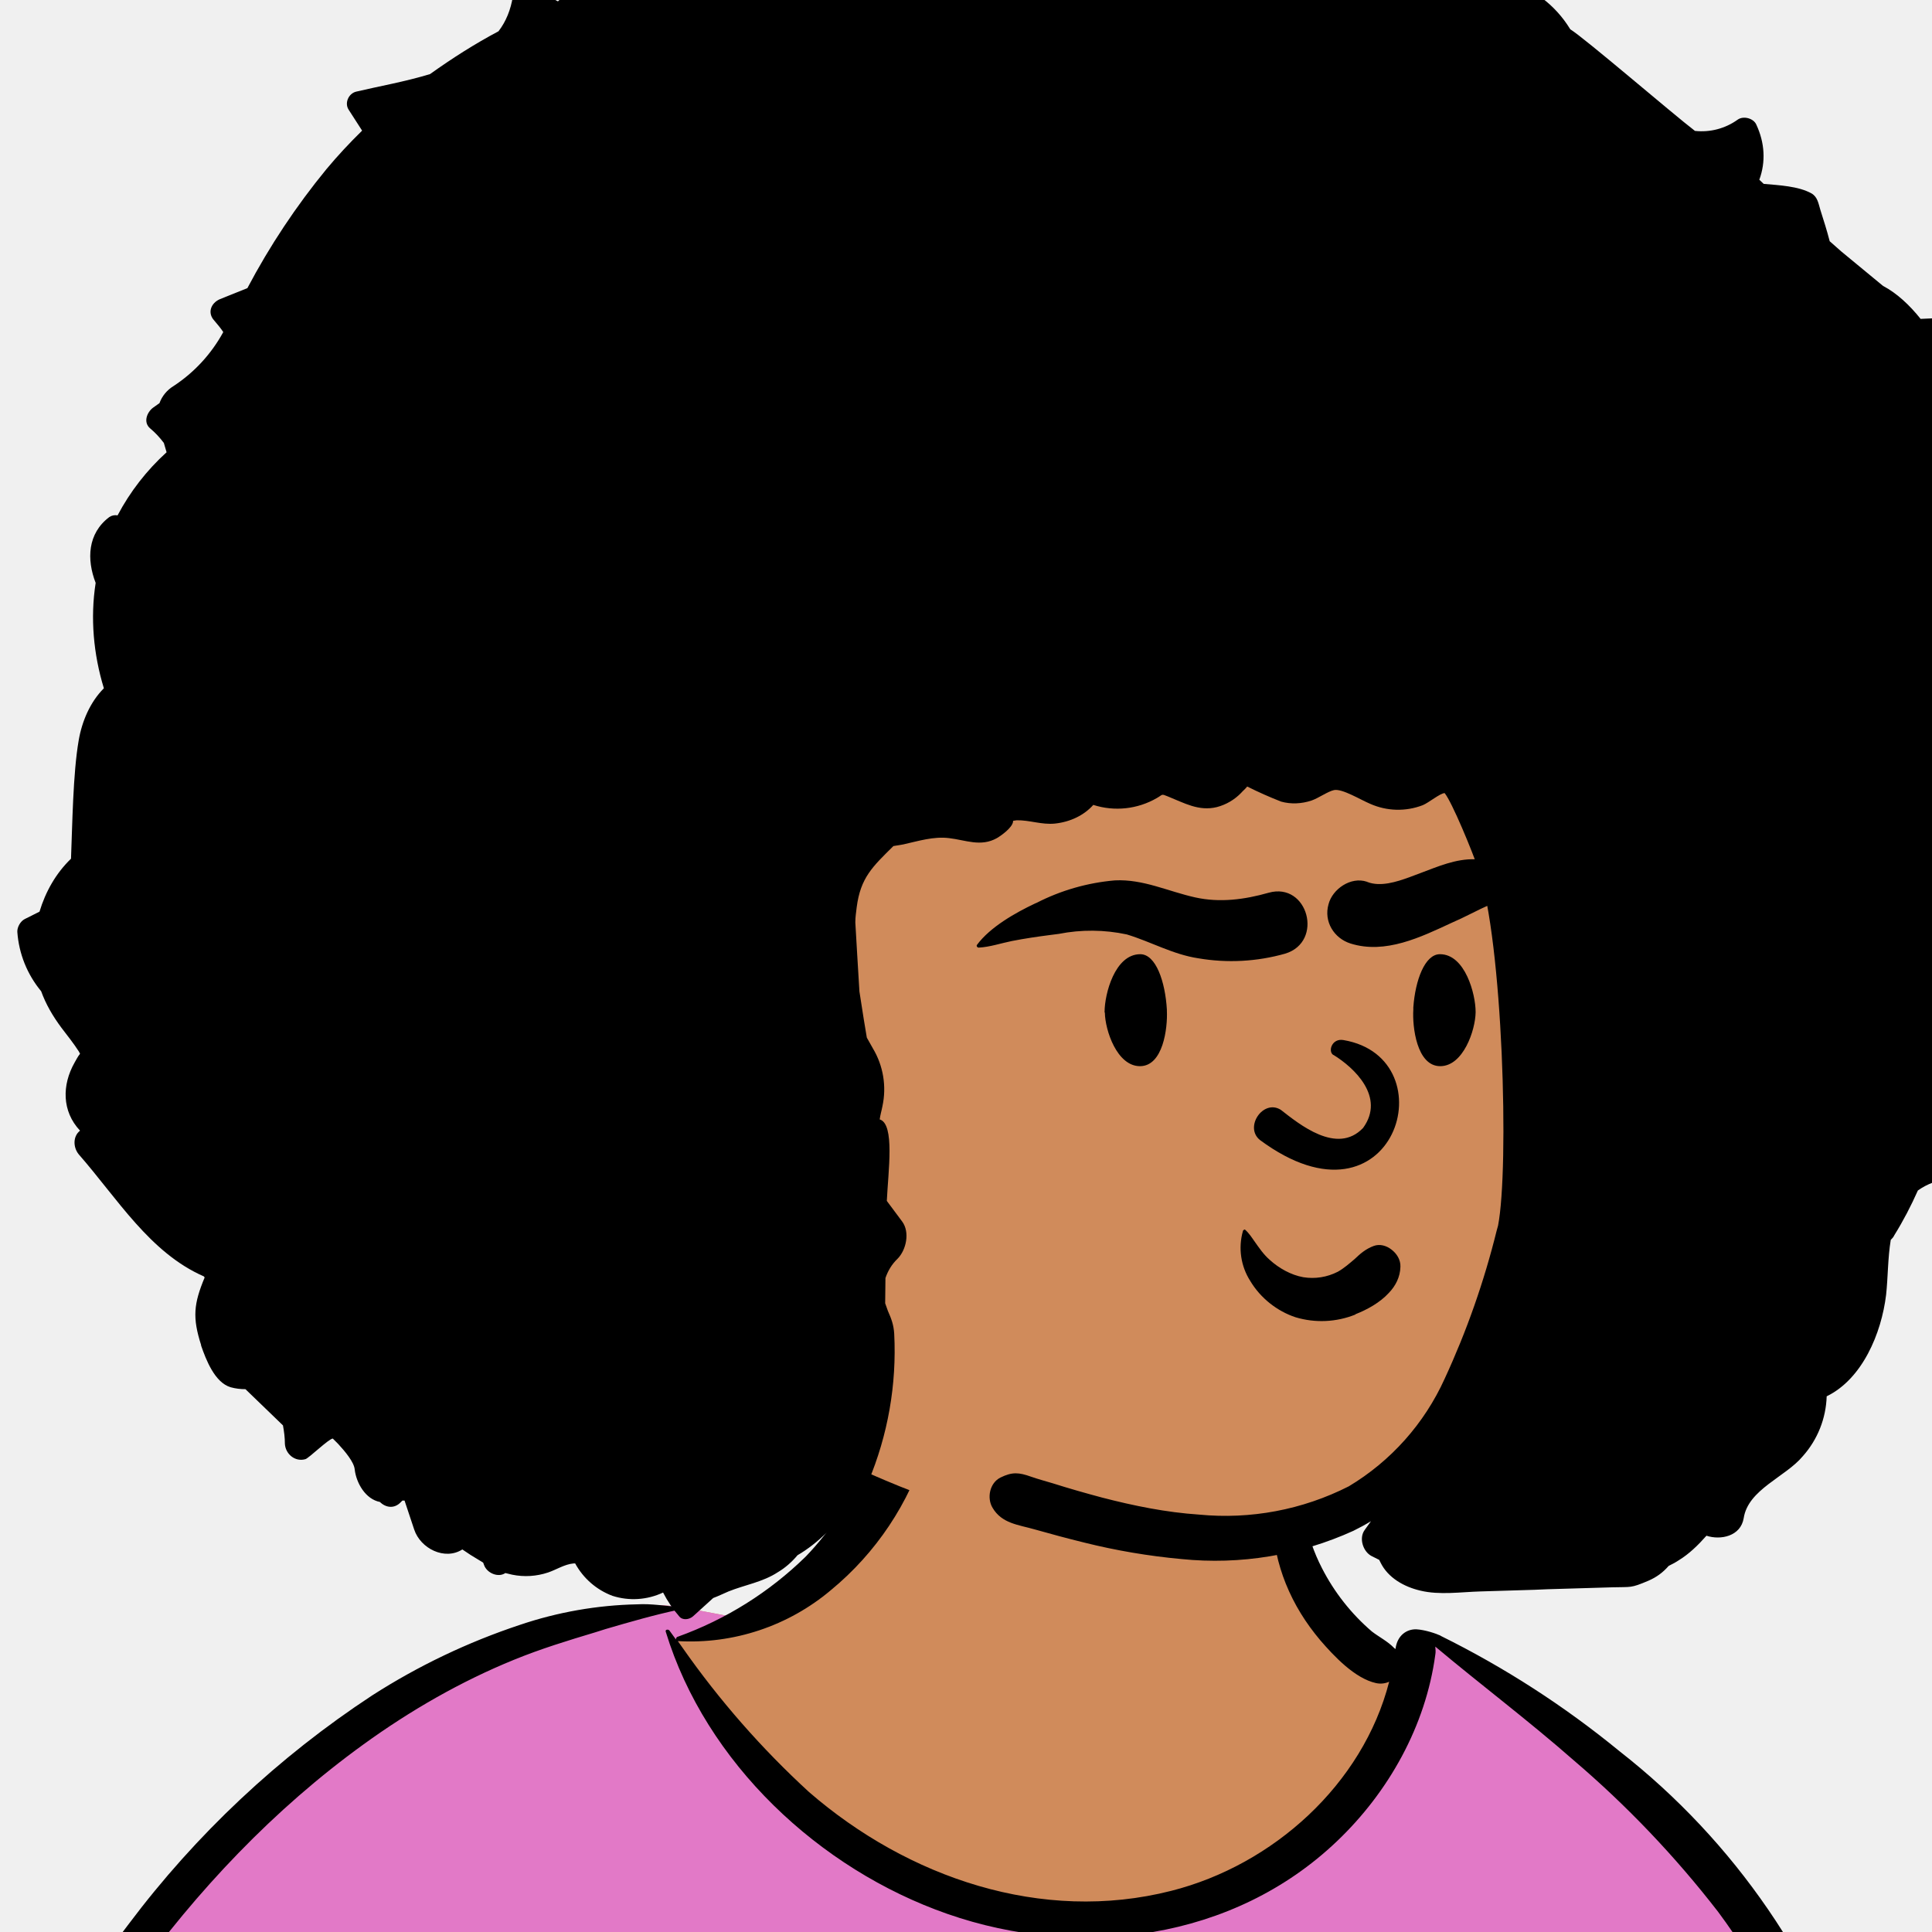
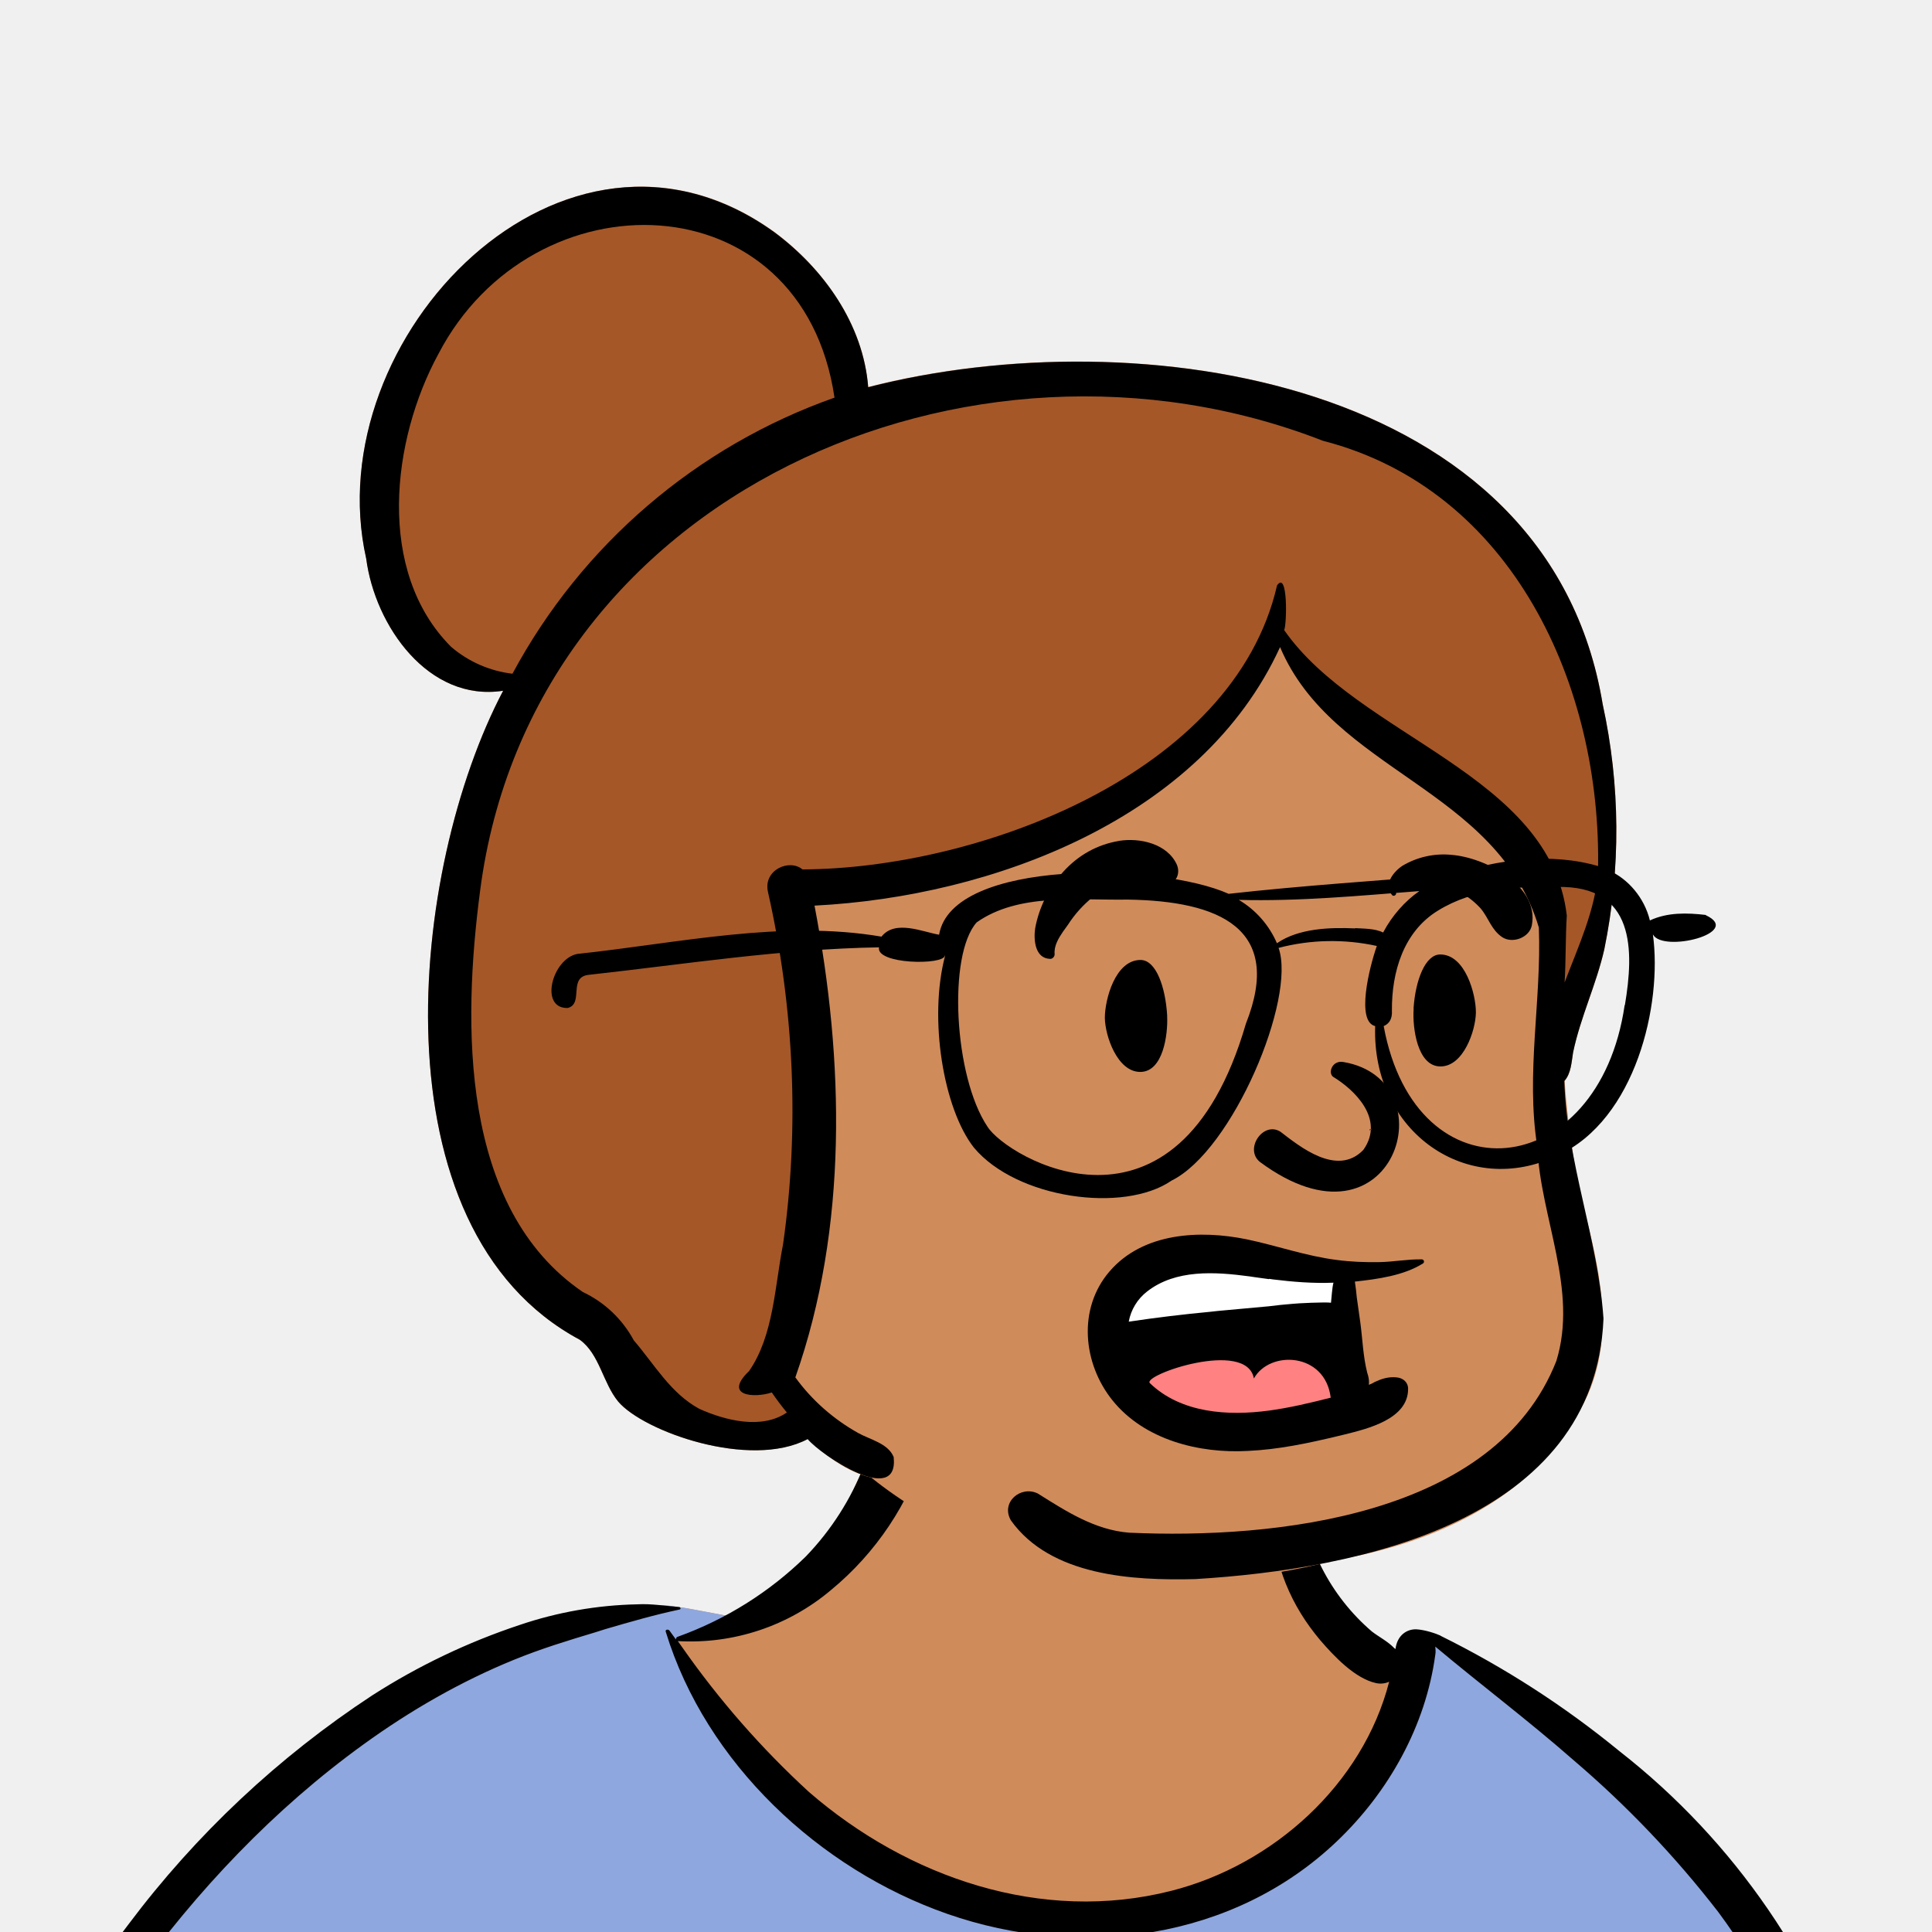
<svg xmlns="http://www.w3.org/2000/svg" viewBox="0 0 704 704" fill="none" shape-rendering="auto" width="256" height="256">
  <mask id="viewboxMask">
    <rect width="704" height="704" rx="0" ry="0" x="0" y="0" fill="#fff" />
  </mask>
  <g mask="url(#viewboxMask)">
    <g fill-rule="evenodd" clip-rule="evenodd">
      <path d="M705.3 1074a2351.1 2351.1 0 0 1-15.6-101c-1-7.7-2.5-16.4 2.7-22 7.3-8 14-14.8 14.8-26.2.8-10.7-2.8-22.4-5-32.8a809.4 809.4 0 0 0-17.3-64.7c-6.6-21.7-13.9-43.2-21.3-64.6-6.9-20-13.5-40.3-22.5-59.5-17-36.5-46-63.5-81.6-81.6-9-4.5-27-20.5-36.3-24-8.5-3.4-8.5 6.3-16.9 2.6-6.7-2.9-13-6.7-16.7-13.2-4-7-14.3-16.9-15.9-25-3.3-17.4.3-32.2-12-45.3a90 90 0 0 0-41.1-23.8c-33.7-9.3-78.5-2.8-98.8 28.5-9.7 14.9-13 33-26.2 45.1-11.4 10.7-8.8 18-23.6 23.4-.9.3-23.6-4.5-24.4-4.2-16.2-3.5-31.7 6.2-46.5 11.8a325.4 325.4 0 0 0-63 32.3 399.2 399.2 0 0 0-102.3 98.5 482.5 482.5 0 0 0-76.4 161c-1.7 6.4-3.5 13-1.5 19.4 1.7 5.3 5.4 9.2 9.8 12.4 6 4.3 18 7 17.7 15.7-.1 6.6-2.4 13.5-3.5 20-1.3 7.7-2.3 15.5-3.4 23.2-4.8 35.4-8.6 71-10.3 106.6a920 920 0 0 0-.5 106c.1 2.3.8 4.5 2 6.2-1 .4-1.2 2.4.1 2.7l2.7.5a12 12 0 0 0 7 2.4l5.5.2c19.3 4 38.6 7.9 58.1 10.8 23.8 3.5 47.6 6.3 71.5 8.7 49.2 4.8 98 3.2 147.1.6a1877 1877 0 0 1 147.4-2c49.2 1.4 98.4 3.5 147.6 4.4 55 1 110-.5 164.8-5 7.5-.5 12.2-6.5 10.7-14-8.9-44.7-19-89.1-27-134Z" fill="#d08b5b" />
-       <path d="m201 597.5 1.2-.4c14.5-5.7 29.6-14.8 45.4-11.4.5-.2 10.8 1.9 17.9 3.2l-6.7 7L247 598c40.7 67.1 88.8 100.7 144.3 100.7 55.5 0 97.7-33.6 126.4-100.7l4-1c.4 0 1 .2 1.5.4 9.3 3.6 27.4 19.6 36.3 24.1 35.6 18 64.5 45 81.6 81.6 8.7 18.6 15.2 38 21.8 57.5l.7 2c7.4 21.4 14.7 43 21.3 64.6 6.3 20.4 12 41 16.6 61.8l.7 2.9c2.2 10.4 5.8 22 5 32.8a29 29 0 0 1-3 10.7l-80.4 29 38.4 261.3c-35.1 1.5-70.3 2-105.5 1.3-49.2-.9-98.4-3-147.6-4.3-47.7-1.2-95.3-.7-143 1.7l-12 .6a946.3 946.3 0 0 1-139.5-1l-3.1-.3v-38.3l16.3-212.9-83-15.6-81.3-39.5a21.7 21.7 0 0 1-5.6-8.8c-1.9-6-.5-12 1-18l.5-1.3a492.8 492.8 0 0 1 76.4-161A399.3 399.3 0 0 1 138 629.7c19.8-13 40.9-23.9 63-32.3Z" fill="#e279c7" />
+       <path d="m201 597.5 1.2-.4c14.5-5.7 29.6-14.8 45.4-11.4.5-.2 10.8 1.9 17.9 3.2l-6.7 7L247 598c40.7 67.1 88.8 100.7 144.3 100.7 55.5 0 97.7-33.6 126.4-100.7l4-1c.4 0 1 .2 1.5.4 9.3 3.6 27.4 19.6 36.3 24.1 35.6 18 64.5 45 81.6 81.6 8.7 18.6 15.2 38 21.8 57.5l.7 2c7.4 21.4 14.7 43 21.3 64.6 6.3 20.4 12 41 16.6 61.8l.7 2.9c2.2 10.4 5.8 22 5 32.8a29 29 0 0 1-3 10.7l-80.4 29 38.4 261.3c-35.1 1.5-70.3 2-105.5 1.3-49.2-.9-98.4-3-147.6-4.3-47.7-1.2-95.3-.7-143 1.7l-12 .6a946.3 946.3 0 0 1-139.5-1l-3.1-.3v-38.3l16.3-212.9-83-15.6-81.3-39.5a21.7 21.7 0 0 1-5.6-8.8c-1.9-6-.5-12 1-18l.5-1.3a492.8 492.8 0 0 1 76.4-161A399.3 399.3 0 0 1 138 629.7c19.8-13 40.9-23.9 63-32.3Z" fill="#8fa7df" />
      <path d="M232.2 584.6c5.1-.3 10.3.6 15.4 1 .4.1.6.8 0 .9-9 1.9-18 4.5-26.9 7.1l-3.8 1.2c-10 3-19.8 6-29.6 10-19.4 7.9-37.8 18.5-54.8 30.8C67.2 682.8 20 754.3-9.9 828.3a526 526 0 0 0-24.3 77c-.4 1.6-2 5.4-1 7 .7 1.3 3.6 2.1 5 2.9l4.5 2.3 25.2 12.9 2.3 1.1c38 18.6 78.4 34.4 121 35.5l.4-3.7a342 342 0 0 1 9.9-60c.3-1 1.6-.6 1.7.3 3 23.1 2 46.4 1 69.7-1.8 41-4.3 82.2-6.5 123.3-1.2 20.6-2.6 41-3.9 61.7-1.3 20.5-1.7 41.6-4.7 62-.6 4.6-6 7-10 6.6-4.4-.5-7.9-4.5-8-9 0-11.9 1.5-24 2.4-35.8l2.5-33.8c3.1-41.1 6.8-82.2 10.2-123.3a4771 4771 0 0 1 3.8-43.7C76.4 979.8 34.2 963-6.1 943.5c-.6 13.2-2 26.5-3.4 39.6-3.8 36.8-7.1 73.6-9.6 110.5a2254.2 2254.2 0 0 0-4.2 92.7l-.2 7c0 4.4-.5 8.5-4.3 11.7-3.7 3.3-8.9 3.5-12.6 0-5-4.6-4.2-10.9-4-17.1a1675.6 1675.6 0 0 1 1.8-47.2 1321 1321 0 0 1 10.5-109.5l2-14c3.5-26 7.5-52.7 15.5-77.9-3.1-1.5-6.2-3-9.3-4.7-5.5-2.7-11.2-5.4-16.6-8.4-4.2-2.5-7.9-5.8-9-10.8-1.4-5.5.6-11.5 2-16.9v-.4a502 502 0 0 1 26.6-80 523.2 523.2 0 0 1 67.8-117 353.8 353.8 0 0 1 88.7-83.3 239 239 0 0 1 53.8-25.7 142.6 142.6 0 0 1 42.8-7.5Zm90.1-66c6-6.5 18.1.2 15.2 8.8a108.2 108.2 0 0 1-34.7 52A79.4 79.4 0 0 1 247 598l1.7 2.4a321.1 321.1 0 0 0 46.1 52.6c36 31.2 84.8 48 132 36 37.1-9.4 69.8-38.8 79.4-76.2-1.3.6-3 .9-4.8.5-7.7-1.7-15.3-9.8-20.3-15.6-5.3-6.3-9.5-13-12.6-20.7-5.6-14-7.4-32.1.3-45.7 1-1.7 3-.7 3.3 1l.3 2.5c1.5 12.7 3.3 25 9.3 36.6a76 76 0 0 0 18.2 23.1c2.6 2 5.8 3.6 8.1 6l.5.4c.6-5 4.1-7.3 7.6-7.2 3.3.2 7.3 1.6 8.8 2.3l.1.1a341 341 0 0 1 65.1 42 259 259 0 0 1 88.4 129c7.5 25.3 11.8 51.4 16.3 77.4l2.8 16c4.2 23.9 8.9 48.4 18.4 70.7 2.5 5.7.6 11.1-5.5 13.4A1493 1493 0 0 1 688 953c3.7 16 6 32.5 8.7 48.5 6 34.1 13.2 68 19.4 102 3.2 17.5 6.1 35 9.3 52.3l4.7 25.2 2.4 13.6.1.7c.5 2.4 1 4.9.4 7.3-.8 2.7-2.9 4.6-4.8 6.6-1.6 1.6-3.8 1.6-5.7.7l-.7-.3c-3.4-1.6-6-3.2-7.3-7-.7-2.5-1-5.2-1.5-7.7a3535.6 3535.6 0 0 1-7.8-43.6l-1.6-9.1c-5.2-31.4-10.2-62.9-12.8-94.5-1-14-2.3-28.1-3.5-42.2l-.9-10.5c-1.1-13.3-2.5-27-2.7-40.5l-4.5 1.6L657 964c-5.5 2-12.5 6-18.4 5.2-2.9-.3-5-1.2-6.8-2.9 2 28.8 4.8 57.4 8.5 86a1965.7 1965.7 0 0 0 22 135c.6 3.2 1.4 6.4 1.9 9.6.5 3.7-.5 5.9-2.5 9-1.7 2.4-5 3.7-7.8 2-3.6-2.3-5.5-4.3-6.5-8.4-1-3.7-1.6-7.6-2.3-11.4a1654.2 1654.2 0 0 1-11.4-65.2c-7.8-52-12.7-104.4-15.2-156.8a1388 1388 0 0 1-1.4-77.8c0-13.3.5-26.6 1.4-39.9 1-13.4 3-26.5 4.8-39.8 0-.5.7-.5.7 0 .8 14.9 2.1 29.8 2.8 44.7.6 14.3.9 28.5 1.4 42.8.6 18.7 1.5 37.5 2.7 56.2a9.6 9.6 0 0 1 8.5-3.1c4.7-1 9.7-3.4 14.1-5l16.8-5.5 26.4-8.7a679 679 0 0 1-18-80.8l-2-12.3c-4-24.2-8.5-48.5-15.8-72a229.8 229.8 0 0 0-34.8-68.2 370.2 370.2 0 0 0-52.7-55.3C557 627 539.7 614 523 600c.1.9.2 2 0 3-3.5 25.9-17 50-35.8 67.9-37.7 36-93.6 43.4-142 26.5-46.7-16.3-88-55-102.6-102.8-.3-.8.8-1 1.3-.5l2.4 3.3c0-.4.2-.9.7-1a129 129 0 0 0 46.6-29.2 100.2 100.2 0 0 0 21.3-33.3l.4-1c1.7-5 3.2-10.2 7-14.2Z" fill="#000" />
    </g>
    <g transform="matrix(.99789 0 0 1 156 62)">
      <g fill-rule="evenodd" clip-rule="evenodd">
-         <path d="M408.5 275c-6.9-83.7-27.8-157.8-126-161a343 343 0 0 0-130.3 27.2C53.2 191 21.7 372.4 109 445.4a1 1 0 0 0 0 1.6c18 12.1 38 22.1 58.1 30.5 53.5 22.6 116.4 32.4 171 7.9 83.2-35.4 84.4-134 70.4-210.5Z" fill="#d08b5b" />
-         <path d="M572.3 236c3.4-3.1 6-7.2 7.3-11.7 1.1-4.1 1.2-8.6 0-12.8-1.4-4.4-4.3-8-3.6-12.5 0-.5.2-1 .3-1.4 2.5-8.7 8.6-15 6.4-24.5-.6-2.7-1.7-5.2-3.4-7l.5-6.4a33.5 33.5 0 0 0-.4-26.8c-.4-4.2-1.2-8.4-2.2-12.6.5-3.7-.1-7.7-1.3-11-2-5.6-4.6-11.1-7.4-16.6.3-1.5.2-3-.7-4.5a41.7 41.7 0 0 0-5.5-7l-4.3-7.6-2.2-3.8c2.2-4 3.4-8 1-12.9a6 6 0 0 0-5.2-3l-6.6.3c-4-5-8.7-9.4-13.7-12L516 29.6l-4.2-3.7c-1-3.9-2.2-7.6-3.4-11.4-.7-2.3-1-4.7-3.2-6-4.8-2.7-12-3-17.5-3.5l-1.6-1.5c2.4-6.5 2-13.5-1.1-20.1-1-2.3-4.7-3.3-6.8-1.8a22.6 22.6 0 0 1-15.6 4.1c-8-6.1-40.5-34-45.5-37l-.2-.3a40.7 40.7 0 0 0-10-11l-1.7-1.8a21 21 0 0 1 4.5-10.4c3.6-4.3-.8-9.8-5.8-7.5l-1 .5c-4 1.7-8.2 3.5-12.6 5.1-1.6-.6-3.3-1.1-4.8-1.8L369.5-85c-2.7-1.1-5.5-2-8-3.3-1-6-7-9.8-13.1-9.6a11.6 11.6 0 0 1 2.3-4.2c3.2-3.7-1-10.6-5.6-7.3l-1 .7-3.8 2.5c-2.1-1-4.5-1.1-7-.2a71.4 71.4 0 0 0-15.3 7.7l-.6.4a13.1 13.1 0 0 0-9.6-4.8h-.2a12.6 12.6 0 0 0-11.8-5.6c.3-5.6-5.3-10.6-10.4-11.2a12 12 0 0 0-13.1 8.6l-1.5 4.8a52.7 52.7 0 0 0-14.6-5c-11.6-2-23 .1-34.2 3.3l-3.3 1-4.5-5.5c-2.5-3-8.4-.6-8 3.3.2 2.7-.9 4.7-2.6 6a38.4 38.4 0 0 1-16-1.3c-1.9-.7-4.1-2.6-5.2-4.3-4-6.4-14.4-8.2-19.4-2-5.1-2.3-11.7.8-14.6 5.3-1.5 2.3-4.6 3.6-8.6 4.7-3 .8-6 1.4-9 2-1.4-1.9-4.3-3.1-6.4-1.6l-4.1 3.3a59 59 0 0 1-31-2.6c-8.5-3.5-16.3 6-15 14-2.4 1.2-5 2-7.5 3.4a30 30 0 0 0-13.6 16c-2 1.6-3.9 3.2-5.8 5l-9.5-5c-2.4-1.1-6.4-.3-6.9 2.9-.8 5.2-2.6 9.5-5.3 13C17-46 8.7-40.7.7-35c-9.2 2.8-19 4.5-27 6.4-2.8.7-4.3 4.2-2.7 6.6l4.9 7.6c-4.6 4.5-8.9 9.1-13 14A259 259 0 0 0-66 43l-10 4c-3.3 1.4-4.7 5-2.1 7.8 1.2 1.4 2.3 2.7 3.3 4.2A55 55 0 0 1-93 78.7a12.2 12.2 0 0 0-5.1 6.2l-2.4 1.7c-2.2 1.7-3.6 5.3-1 7.5 1.8 1.5 3.5 3.3 5 5.3l1 3.4a84.2 84.2 0 0 0-17.9 23 4 4 0 0 0-3 .6c-8 6-8.3 15.5-5 24-2 12.8-.8 26 3 38.4-5 5-8 12-9.2 19-2.1 12.1-2.3 30.8-2.8 43.1-5.5 5.3-9.3 12-11.5 19.3l-5.4 2.7c-1.6.8-2.8 3-2.7 4.7a38 38 0 0 0 8.7 21.6c1.7 4.7 4.2 9 7.4 13.3 2.2 2.9 4.4 5.6 6.4 8.7l.4.8c-.8.9-1.4 2.2-2 3.2-4.6 8.1-4.7 17.7 2 24.8-2.6 2-2.6 6-.5 8.6 14.2 16.2 26 35.9 45.7 44.5l.3.4c-4 9.6-4.5 14.6-1.3 24.6v.2c1.8 5.2 5 13.5 10.8 15.2 1.8.5 3.6.7 5.4.7l13.7 13.2c.4 2.2.7 4.4.7 6.7.2 3.7 3.7 6.7 7.5 5.6 1.3-.4 8.6-7.5 10-7.5l2 2c2.4 2.6 5.8 6.6 6 9.3.6 5 4 10.8 9.2 11.8 2 2 5.2 2.7 7.7 0l.5-.5h.8l3.5 10.5c2.3 7 11.2 11.4 17.6 7.3l3 2 4.6 2.8.3.8c1 3 5.2 4.8 7.8 3l2.5.6c4.4.9 8.9.6 13.1-.8 3-1 6-3 9.3-3.3h.6a25.8 25.8 0 0 0 13.6 11.8 25.3 25.3 0 0 0 18.5-1.2 43 43 0 0 0 5.9 8.7c1.2 1.5 3.6 1.2 5 0l7.4-6.7c1.9-.7 3.7-1.6 5.6-2.4 6-2.4 12.5-3.4 18-7 2.7-1.6 5.1-3.7 7.2-6.2 3.8-2.2 7.3-5 10.5-8.1 1.6 0 3.2-.4 4.8-1.2a20 20 0 0 0 10.5-17.4 122.6 122.6 0 0 0 9.5-54c-.2-3.2-1-5.4-2.3-8.3l-1-2.8.1-9.2c.9-2.6 2.3-5 4.4-7 3.2-3.2 4.6-9.7 1.7-13.6l-5.6-7.5c.5-10.8 3-28-2.6-29.7.2-1.6.7-3.2 1-4.8a29 29 0 0 0-3.5-21.1l-2.2-3.9-1.1-6.6-1.6-10.2-.8-13.2-.7-12c0-2 .3-3.7.5-5.5 1.4-10.8 5.8-14.8 13.4-22.3a80 80 0 0 0 3.6-.6c5.4-1.2 11.1-3 16.7-2.3 6.1.7 11.6 3.3 17.5 0 1.7-1 5.6-3.8 5.9-6v-.3l1.3-.2c4.7-.1 9.2 1.7 14 1.2 5.6-.6 10.6-3 14-6.8a28.8 28.8 0 0 0 23.2-2.5c2.3-1.3 1.5-1.6 4-.6 6 2.4 11.3 5.5 17.9 3.9a19 19 0 0 0 8.9-5.2c.5-.6 1.5-1.4 2.2-2.3a146 146 0 0 0 12.4 5.5c3.6 1 7.5.8 11.1-.4 2.6-.9 5.9-3.3 8.2-3.8 3-.6 9.6 3.5 13.2 5a25.1 25.1 0 0 0 19.2.5c2.2-.9 6.4-4.4 8-4.4 2.7 3.3 10.1 21.2 12.3 27.7 9 26.4 11.3 108.8 7.2 129.9l-.5 1.8a299 299 0 0 1-19 54 88 88 0 0 1-35 39.2 99.7 99.7 0 0 1-54.7 10.3c-12-.8-23.8-3.2-35.4-6.2-6-1.6-12-3.3-18-5.2-2.7-.8-5.3-1.5-7.9-2.4-4.5-1.6-6.9-1.8-11.2.3-4 2-5 7.5-2.9 11 3.4 5.8 9.5 6.2 15.4 7.9 6 1.7 12 3.3 18.1 4.8a235 235 0 0 0 35.5 6 122 122 0 0 0 62.8-10.3c2.2-1.1 4.3-2.2 6.4-3.5l-2.3 3.2c-2.2 3-.6 7.9 2.5 9.5l2.8 1.4.5 1c2.7 5.5 8.5 8.8 14.5 10.2 7 1.7 14.8.5 22 .3l19.8-.6 4.7-.2 23.6-.7c7-.2 6.6.4 13.2-2.4 3-1.3 5.3-3 7.4-5.4 1.2-.6 2.4-1.2 3.6-2 3.8-2.3 7.1-5.5 10.2-9 5.2 1.7 12.5.2 13.6-6.4 1.6-10.5 15.3-15 21.6-22.6a34.3 34.3 0 0 0 8.7-21.8c13-6.3 20-22.9 21.7-37 .7-6.4.6-13.4 1.7-20 .5-.5 1-1 1.3-1.7 3.3-5.3 6.1-10.7 8.6-16.3 3.4-2.4 7.5-4 11.8-4.2a9.3 9.3 0 0 0 2.5-18.2h-.2a26.2 26.2 0 0 0-.8-21.3l.4-2.1c5.7-6 8.9-14.5 8.5-22.7 2.6-1.8 5.5-3.2 8.6-4 4.9-1.4 5-7.3 1.3-10-1.4-1-2.6-2.3-3.6-3.7a23.5 23.5 0 0 0-3.6-22.3l9.7-12.4c2.1-2.7 3.3-7.4 0-10l-6.3-5Z" fill="#000" />
+         <path d="M428.9 194.6C409.2 75.4 258.7 54 160.7 79c-1.8-22.9-16.3-43.1-34.3-56.5-76.6-55-167.2 38.5-149 119 3.2 24.5 22.7 52.4 50 48.2-34.3 65-47.7 196 28 236.5 7.2 5.2 8.4 15.7 14 22.5 9.2 10.9 48.1 24.8 69.2 13.6 6.6 6.1 14.2 12 23.2 14.1 46.1 37 113.5 45.3 169.7 30 34.6-5.8 70.5-21.4 88.3-53.3 15.1-24.3 8.2-52.8 1.2-78.4-3-14.2-4.9-28.4-6-42.8 2.4-2.9 2.5-6.8 3.1-10.5 2.7-12.8 8.5-24.7 11.4-37.5a215 215 0 0 0-.6-89.3" fill="#d08b5b" />
+         <path d="M1 65.5a88.2 88.2 0 0 1 83.8-48.2c34.2 2.5 60.3 26 66.3 64l.2 1.2.4 2.5-.4.1.2.3.3.5 1.3 2 .8 1 2.5 3.7.2.2.6.8 1-.4a246.5 246.5 0 0 1 166.4 1.4l1.6.6 1.5.6.8.2a126.1 126.1 0 0 1 76.6 59.1l.6 1 .5.9c16.3 28 24.7 62.6 24.1 97.3v1.3l-.1 1a98 98 0 0 1-7.2 27.2l-.6 1.4-.8 2.2-2.7 6.8-.7 1.7-7.7 20.1 1.5-20.2.3-7.2v-.6l.2-8.6v-1.9l.1-2.4v-1.2l.2-1.8v-.8A58.5 58.5 0 0 0 395 237l-.5-.5-.5-.5-.7-.7c-7.5-7.3-15-12.9-30.7-23.2l-.7-.4-9-6-3.5-2.2c-7.5-5-12.1-8.1-17-11.9l-1-.8-.8-.6a101 101 0 0 1-20-20.2l-.5-.7-1-1.4.8-1.5v-.8a32.4 32.4 0 0 0 .4-3.5v-1l-.2.5c-9.7 28-32.7 51.5-65.2 68.7l-1 .6-1 .5c-32 16.6-71.2 26-105.1 26.4h-2.1l-1-.7c-3-2.6-8.8.6-7.7 5.2 9.6 42.2 11.6 86 5.8 128.1l-.3 1.5v.1l-.2 1.2-.6 3.4-.3 2-1.2 8.3-.6 3.5-.2 1.4a66 66 0 0 1-9.5 27.1l-.5.7-.4.4-.5.5c-1 1-1.5 1.8-1.8 2.3v.2c1.5.6 4.6.5 7.2-.2l.3-.1.3-.1 2.1-.7 1.5 2 .4.6 2.7 3.6 1.2 1.6 2.9 3.7-2.6 1.8c-8.9 6-21.2 4.9-34.3-.8l-.5-.3h-.2a51.6 51.6 0 0 1-17-15.9l-.9-1-3-3.8-1.1-1.5-2.2-2.6-.2-.2-.8-1-.2-.3c-3.3-6.6-8-11-16.2-15.8l-1.2-.7-.8-.5c-20.9-14.5-33.3-37.4-38.5-67.1a266 266 0 0 1 .1-78.7l.2-1.4.2-1.5a201 201 0 0 1 21.8-68.7l.5-1.1.6-1-2.7-2-1-.9A36 36 0 0 0 33 187l-.3-.2-.3-.2v.1l-2-.2c-8.5-.9-16.8-4.5-23.6-10.1l-.6-.5-.5-.6a73.4 73.4 0 0 1-19.5-52.8A122 122 0 0 1 0 67.2l.5-.8.5-1Z" fill="#a55728" />
+         <path d="M427.3 255.3c-1.1 14.4-7.2 27.3-12.3 40.7.5-8 .3-16.2.8-24.4-6-51.5-76-65-103.2-104 1-2.2 1.4-21.9-2.6-16.3-15.8 68.8-109.3 103.3-173.3 103.5-4.8-4-14.4.2-12.6 8.2 9.5 42 11.6 85.8 5.5 128.5-3 15-3.4 33.2-12.4 46.1-9.6 9.2 2 9.9 8.3 7.8 1.7 2.5 3.6 5 5.5 7.3-9.2 6.3-22.5 2.9-31.9-1.3-10.5-5.6-16.5-16.3-24-25a40.9 40.9 0 0 0-18.6-17.6C11.5 378.2 12.6 311 19 262.5c18.8-144.4 179-214 307.7-163.9 69.4 17.8 102 89.6 100.5 156.7Zm-419-81.7C-19 146.2-13.4 98.4 3.8 66.9 38.3.9 136.6 3 148.4 82.9A214.4 214.4 0 0 0 30.8 183.5a42 42 0 0 1-22.4-9.8Zm420.6 21C409.2 75.5 258.7 54 160.7 79.1c-1.8-23-16.3-43.2-34.3-56.5-76.6-55.1-167.2 38.4-149 119 3.2 24.4 22.7 52.3 50 48.1-34.3 65-47.7 196 28 236.5 7.2 5.2 8.4 15.7 14 22.5 9.2 10.9 48.1 24.8 69.2 13.7 5 6 33.4 24.8 31.4 6.5-2.1-5-8.6-6.3-12.9-8.7-9-5-17-12-23-20.3 19.3-54.7 17.8-115.6 7-171.9 65-3.3 141.3-31.7 170-94.2 19.3 45.5 79.3 51.3 94.5 102.2 1 26.7-4.8 53-.6 79.7 1.2 26.2 15 52.2 7 78.2-22.3 56.7-102.8 65-156 62.6-12.6-1-23-7.8-33.4-14.3-6.2-3-13.6 3.2-9.8 9.8 14.5 20.3 44.5 22 67.4 21.4 59.7-3.6 145.9-21.2 149-94.9-2-29.1-13.4-57-14.3-86.6 2.5-2.8 2.6-6.8 3.2-10.4 2.7-12.9 8.5-24.8 11.4-37.6a215 215 0 0 0-.6-89.3Z" fill="#000" />
      </g>
    </g>
    <g transform="translate(315 248)">
-       <path fill-rule="evenodd" clip-rule="evenodd" d="M178.9 231a33 33 0 0 1-21.8 1c-6.7-2.2-12.8-7-16.5-13.2a22.4 22.4 0 0 1-2.7-18.2c0-.3.4-.5.7-.6 1.6 1.4 2.5 2.9 3.5 4.3 1.7 2.4 3.3 4.8 5.6 6.8 3.3 3 7.7 5.5 12.2 6.3 4.3.7 8.7 0 12.6-2 2.3-1.3 4.2-3 6.1-4.6 2-1.9 4-3.7 7-4.8 2.2-.8 4.6-.1 6.4 1.3 2 1.5 3.4 3.8 3.3 6.3-.1 3.8-1.8 7-4.2 9.5-3.3 3.6-7.9 6.1-12.2 7.8Zm-8-94.6c7.5 4.6 19 15.3 10.8 26.6-9.5 10-23.3-1.4-30-6.6-6.4-4-13.4 6.3-7.6 11 49 36.3 69-29.8 30.5-36.4-4.2-.8-5.8 4-3.8 5.4ZM91.3 72.8c10.3-.5 19.3 4 29.2 6.2 9 2 18 .8 26.8-1.7 14.3-4 20.2 17.9 6 22.2a71.8 71.8 0 0 1-31.6 1.7c-9.3-1.4-17.2-6-26.1-8.7a61.6 61.6 0 0 0-24.8-.2l-3.1.4c-4.7.6-9.4 1.3-14 2.2-4 .8-8 2.2-12.1 2.4-.5 0-.9-.6-.6-1 4.8-6.5 14-11.7 21.2-15.1l.5-.2a77 77 0 0 1 28.6-8.2Zm-3.8 48.1v-.2c0-6.4 3.7-21 13-21 5.7 0 9.1 10 9.7 20.2v.4c.3 6.4-1.4 20.2-9.8 20.2S87.7 127.4 87.6 121Zm135.2 0v-.2c0-6.4-3.8-21-13-21-5.5 0-9 9.5-9.7 19.4v.8c-.4 6.1 1.2 20.6 9.8 20.6 8.4 0 12.8-13.1 12.9-19.6Zm-.2-55.9h.7c10.7.4 21.8 6.7 24.6 17.4.2.6-.5 1-1 .6-8.7-8.3-20.6-.4-29.4 3.7l-3.3 1.5c-11.4 5.3-24.3 11.6-37 7.6-6-1.9-9.8-8-8-14.3 1.4-5.5 8.1-10.2 14-8.2l.2.1c4.7 1.8 10.5 0 15.4-1.8l4-1.5c6.4-2.4 12.8-5.2 19.8-5Z" fill="#000" />
+       <g fill-rule="evenodd" clip-rule="evenodd">
+         <path d="M93.8 224.8c8-16 81.4-8.9 81.4-8.9l6.2 51s-35.4 11.3-56.5 9c-21-2.5-39-35.1-31-51.1Z" fill="#fff" />
+         <path d="M99 251.5c-2.5-5.5 50-20.2 66.2-10.1 16.2 10 11.1 23.9 11.1 23.9S108 280.8 99 251.5Z" fill="#FF8181" />
+         <path d="M89.3 215.3c12.2-14.2 32.9-15.2 50-11.7 11 2.3 21.6 6.1 32.7 7.5 5.2.7 10.5.9 15.7.8 5.2-.1 10.3-1.1 15.4-1 .8 0 1.1 1.1.4 1.5-7 4.4-16.5 5.7-24.8 6.6a93 93 0 0 1 .7 5.8l1.3 9.2c.8 6 1 12.3 2.5 18.2l.3 1a9 9 0 0 1 .3 3.4l.3-.1 1.1-.5.7-.4c2.6-1.2 5-2 8-1.7 2.3.2 4.2 1.7 4.2 4.2 0 11-14.7 14.5-23.1 16.6l-2.5.6c-10.8 2.6-21.7 4.9-32.8 5.4-17.7 1-37.7-4-49.3-18.4-10.8-13.4-12.8-33.4-1.1-47Zm80.6 46c-2-16.5-22.2-17.4-28-7-2.6-14.5-40.9-1.2-37.9 1.7 11.4 11 28.6 12 43.4 10 7.5-1 15-2.8 22.5-4.7Zm-22.5-43.2-5.1-.7-2-.3c-12.7-1.7-26.9-2.6-37.3 5.5a18 18 0 0 0-6.7 11A552 552 0 0 1 126 230l2.7-.3 18.6-1.7 4.3-.5 4.4-.4c1.6-.2 12-.7 14-.4.2-1.7.4-5.5.9-7.3-7.4.3-14.8-.3-22.1-1.2l-1.3-.2Zm23.4-73.7c7.6 4.6 19 15.3 11 26.6-9.6 10-23.4-1.4-30.2-6.6-6.3-4-13.3 6.3-7.5 11 49 36.3 69-29.8 30.5-36.4-4.2-.8-5.8 4-3.8 5.4Zm13.5 19.3.4-.2h.1c.2-.2 0-.2-.4 0l-.4.1v.3l.3-.2ZM87.6 123v-.2c0-6.4 3.7-21 13-21 5.7 0 9.1 10 9.7 20.2v.4c.3 6.4-1.4 20.2-9.8 20.2S87.7 129.4 87.6 123Zm135.2-2v-.2c0-6.4-3.8-21-13-21-5.5 0-9 9.5-9.7 19.4v.8c-.4 6.1 1.2 20.6 9.8 20.6 8.4 0 12.8-13.1 12.9-19.6Zm-130-62.6c7.5-1.2 17.5 1 21 8.6 1.5 3.4-.3 7.2-4.2 7.4-9.5.4-18-1.7-26.4 4.5a42 42 0 0 0-9 10l-1 1.4-.8 1.1c-1.7 2.5-3.4 5.3-3.1 8.3 0 1-.9 1.8-1.7 1.7-5.5-.2-6-7-5.4-11.1 1.4-7.7 5-14.8 10.2-20.6 5.4-6 12.4-10 20.5-11.3ZM196 67.5a29.3 29.3 0 0 1 17.9-4c12 .9 32 11 29.3 25.6-.8 4.5-7 6.9-10.8 4.4-4-2.7-4.9-6.9-7.8-10.4a28.5 28.5 0 0 0-8.6-6.5 28.3 28.3 0 0 0-10.3-3.1h-.6c-2.2-.3-13-.2-11.4 3.8.3.8-.9 1.5-1.4.9-3.4-3.7.4-8.5 3.7-10.7Z" fill="#000" />
+       </g>
    </g>
    <g transform="translate(279 400)" />
    <g transform="translate(179 343)" />
-     <g transform="translate(203 303)" />
+     <g transform="translate(203 303)">
+       <path fill-rule="evenodd" clip-rule="evenodd" d="M389 63.3c-9.4 64.5-76 71.6-87.8 7.6 1.9-.8 3.2-2.5 3-5.7-.1-14 4.2-28.7 16.8-36.4 13-8 28.2-8.8 43.3-8.6 28.7-.7 28.1 23.3 24.8 43Zm-98.2-28c-9-.4-20.5-.1-28.5 5.4a34 34 0 0 0-13.9-15.8c21.7.6 44-1.5 65.8-3.2-5.2 3.6-10 9-13.2 15.1-3-1.5-7.1-1.4-10.2-1.6ZM251 70c-25 86-87.4 48.6-94.2 37.5-12.2-18.2-14.5-62.6-3.9-74.4 15.3-10.8 37-8 55-8.3 33.3.5 56.9 10.4 43.1 45.2Zm167.6-39.6c-6.8-.8-14-1-20.4 2-2-8.3-8-15.2-14.9-18.2-.8-1-.7-1.6-3.6-1.5-17.4-5.2-37-2.5-53.8 3-26.6 2.2-54.4 4-81.2 7-25.1-11.3-100.8-13-105.5 14.9-6-1-16-5.6-21 .7-36.4-6.2-74.1 2.4-110.8 6.3-9.2 1.7-14 20-3.5 19.7 6-1.6-.1-11.4 7.8-12.1 35.3-3.9 69.9-9.4 105.6-10-1.2 6.2 23.6 6.6 24 3h.1c-6.1 23-.6 55.9 10.5 70 15.6 18.6 54.6 24 72 12 22.3-11 45.5-66.4 39-84.8a76.6 76.6 0 0 1 35.8-.7c-2.8 8-7.6 27.5-.6 29.2-1.3 38.8 34 63 66.6 47.1C393 105 402.8 63 399.3 37.5c3.6 6.8 33-.6 19.3-7Z" fill="#000" />
+     </g>
  </g>
</svg>
